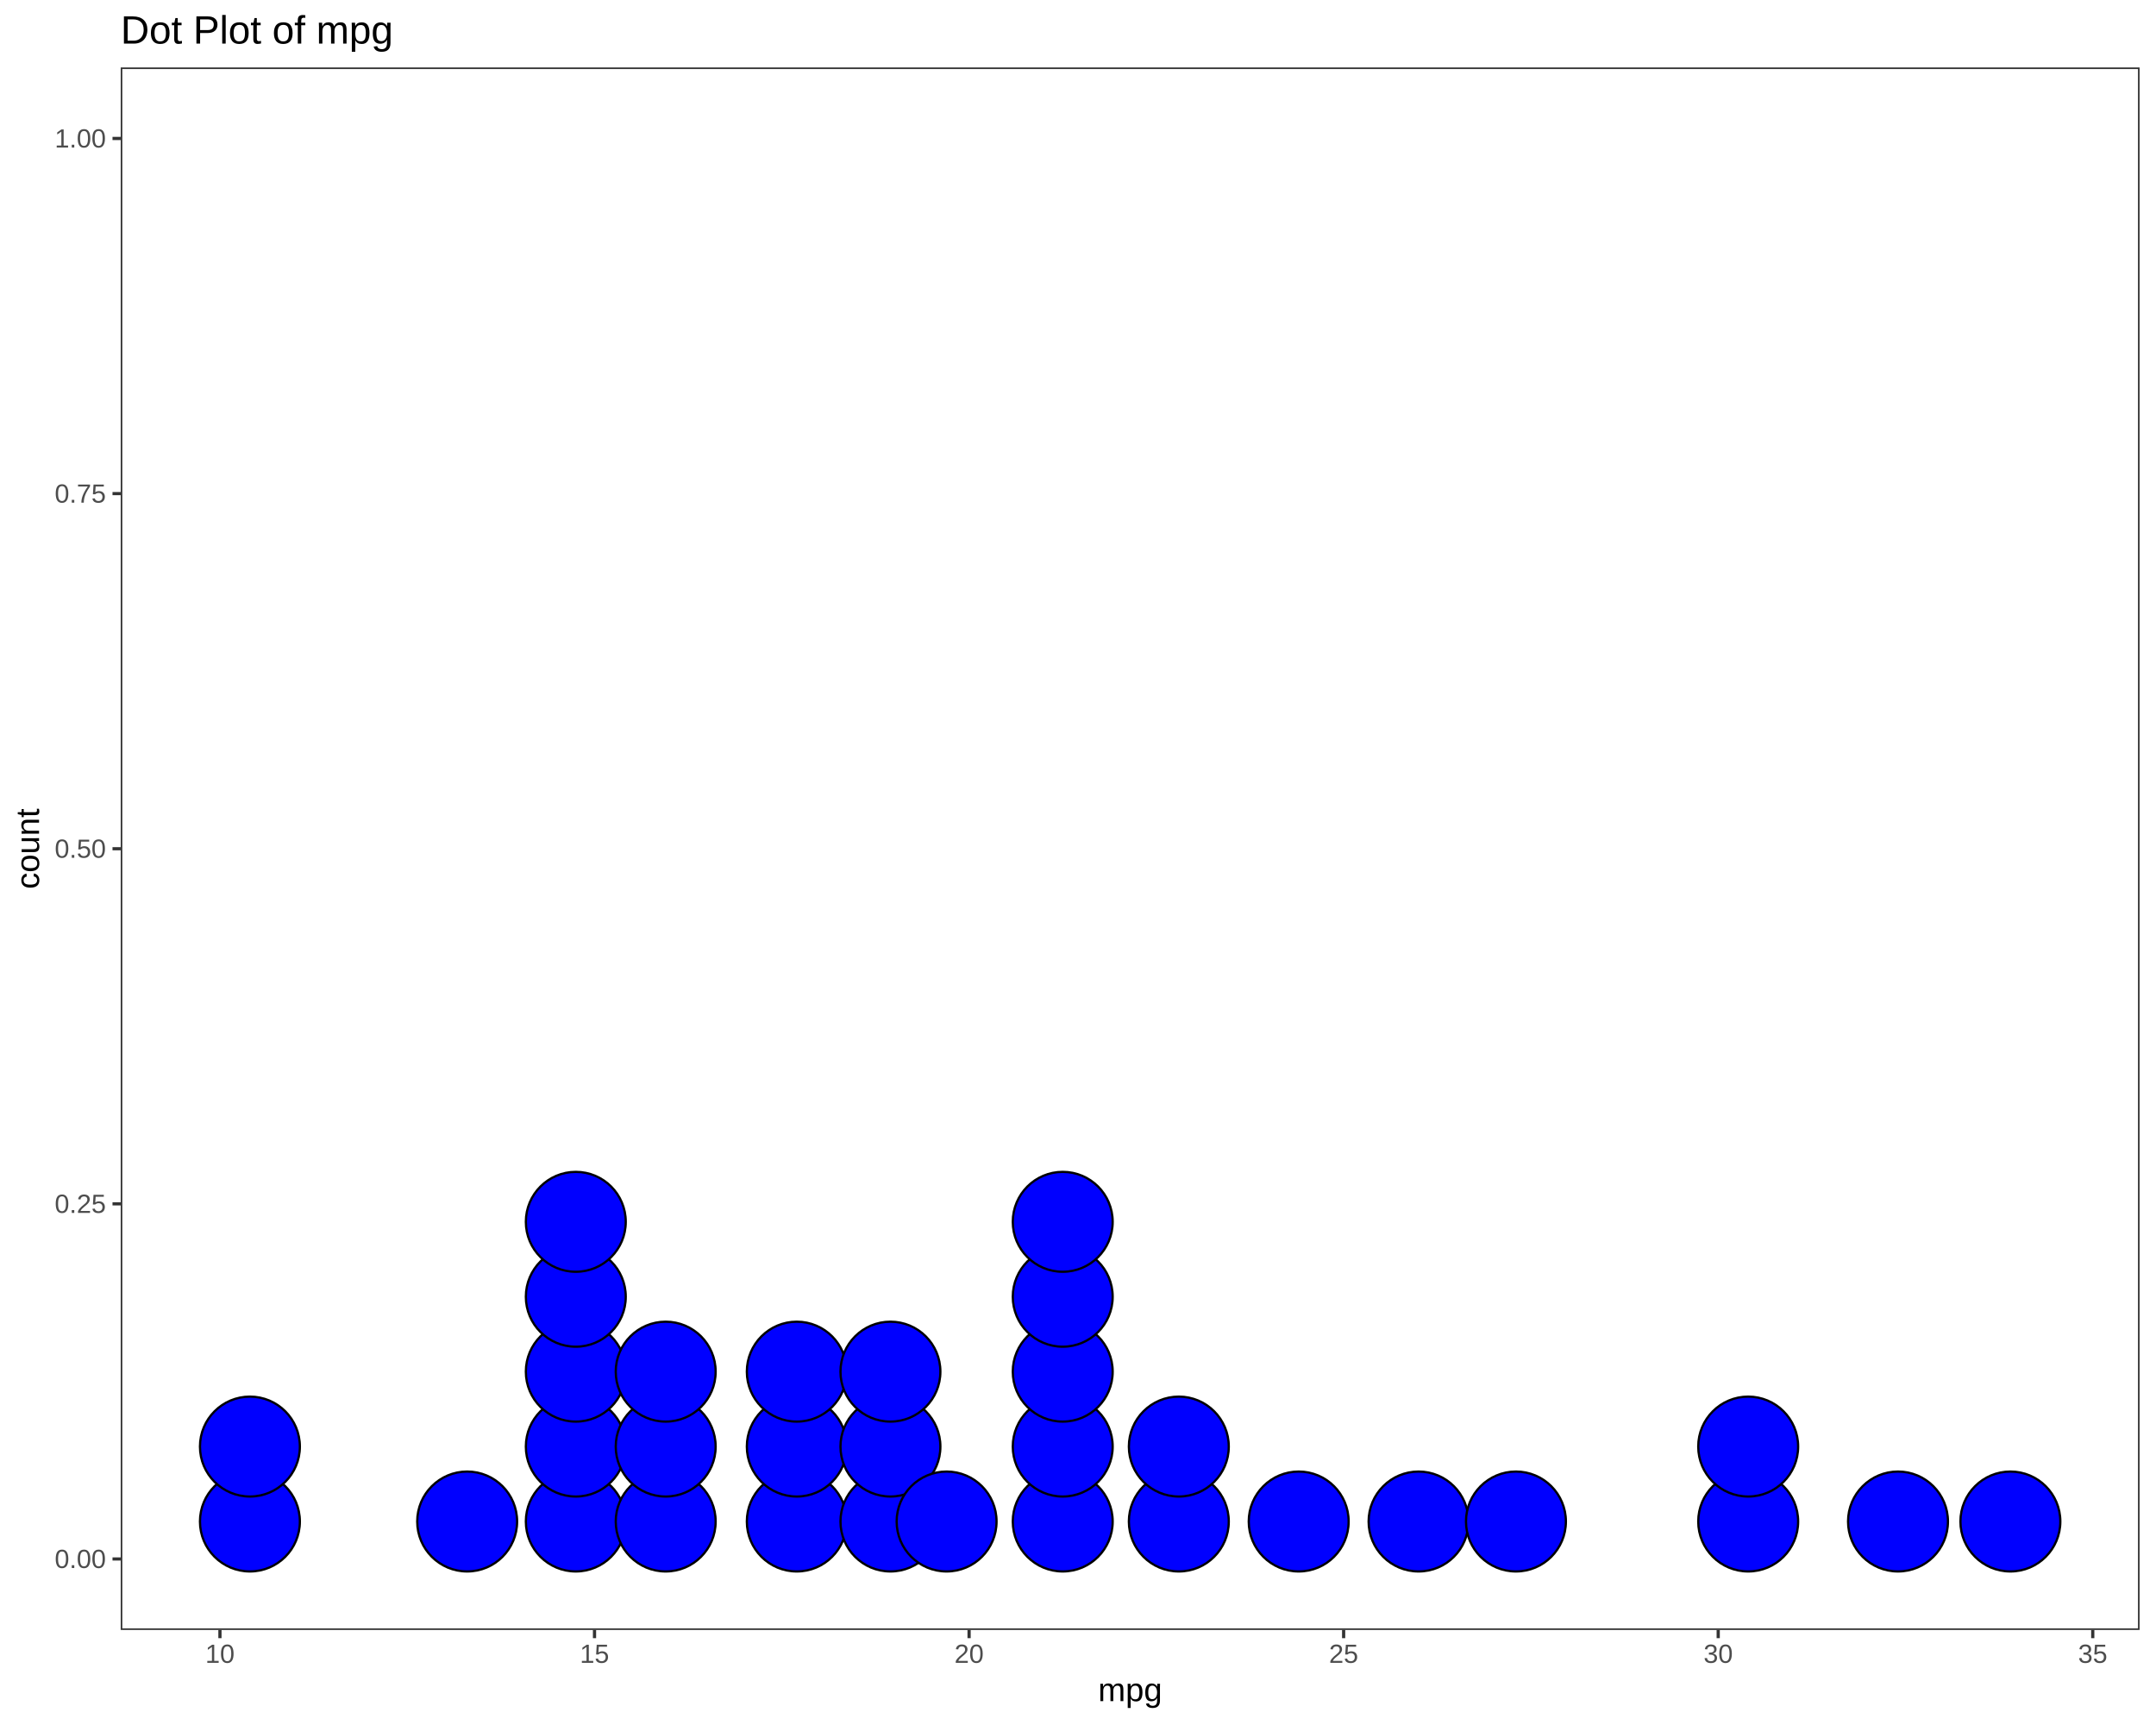
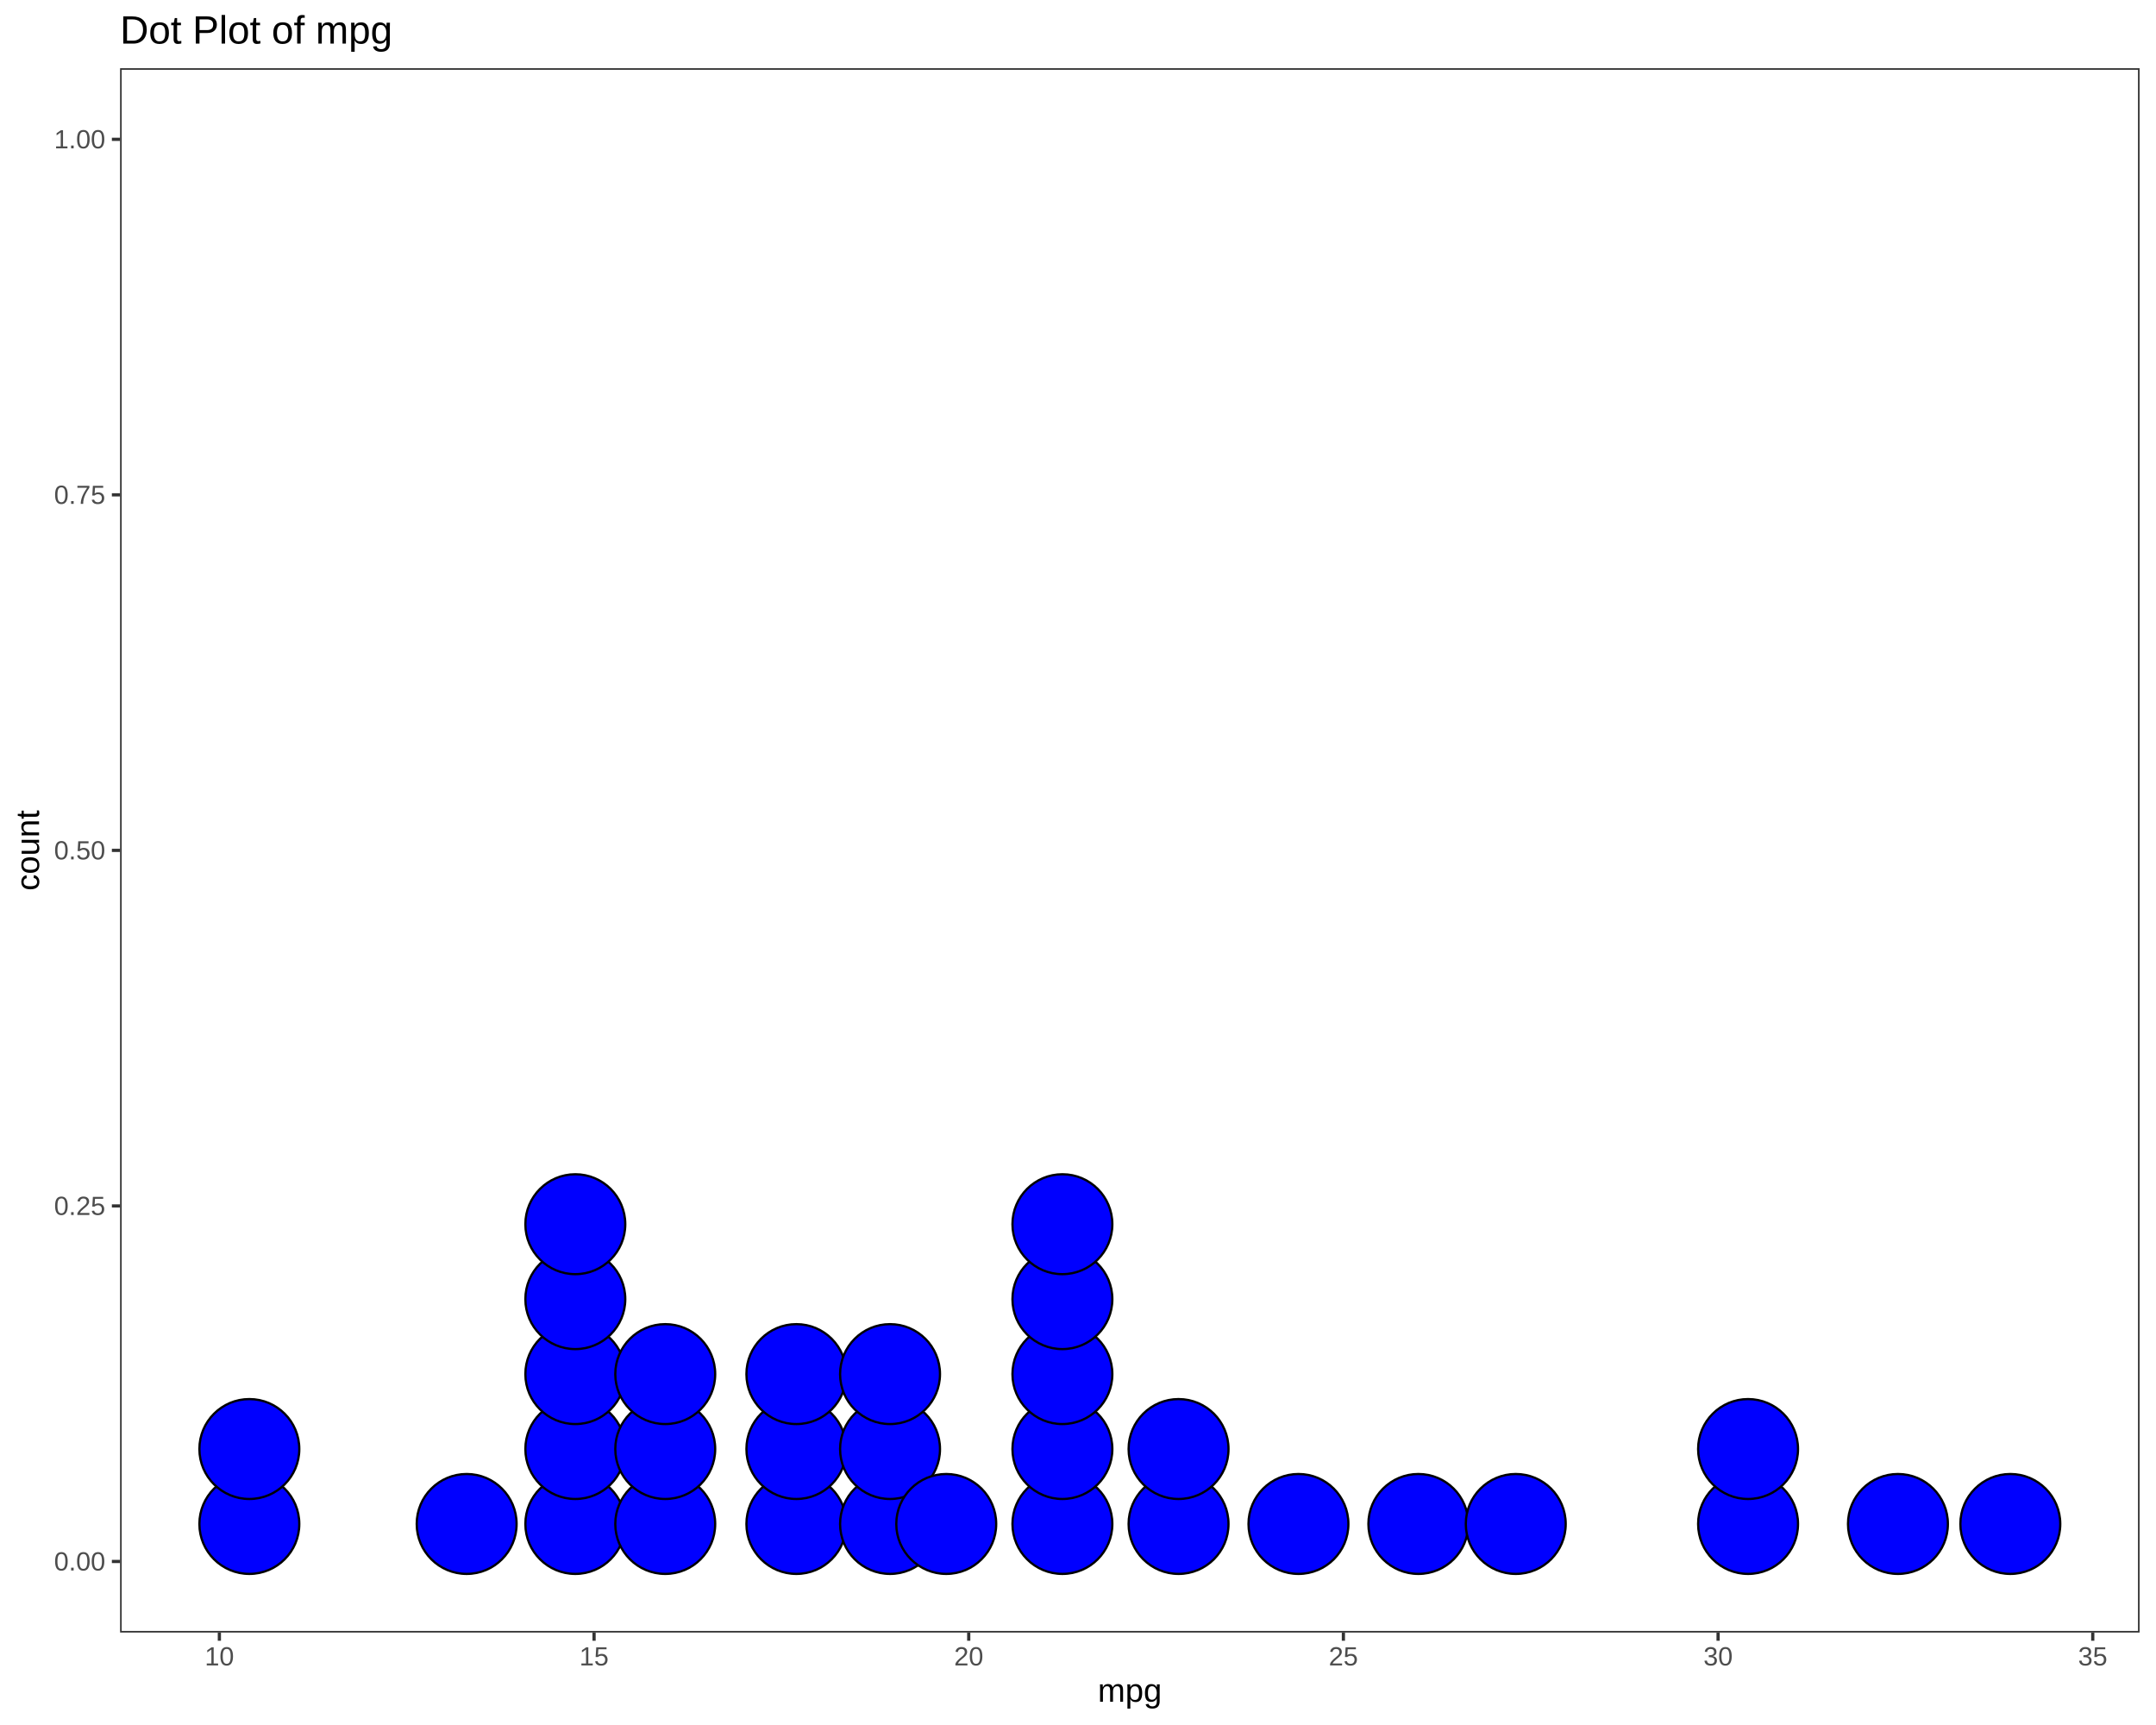
<svg xmlns="http://www.w3.org/2000/svg" viewBox="0 0 720.00 576.00">
  <defs>
    <style type="text/css">
    line, polyline, polygon, path, rect, circle {
      fill: none;
      stroke: #000000;
      stroke-linecap: round;
      stroke-linejoin: round;
      stroke-miterlimit: 10.00;
    }
  </style>
  </defs>
  <rect width="100%" height="100%" style="stroke: none; fill: #FFFFFF;" />
  <rect x="0.00" y="0.00" width="720.00" height="576.00" style="stroke-width: 1.07; stroke: #FFFFFF; fill: #FFFFFF;" />
  <defs>
-     <clipPath id="cpNDAuMzF8NzE0LjUyfDU0NC4yN3wyMi41Mg==">
-       <rect x="40.31" y="22.52" width="674.21" height="521.75" />
+     <clipPath id="cpNDAuMTB8NzE0LjUyfDU0NS4xM3wyMi43Nw==">
+       <rect x="40.10" y="22.77" width="674.42" height="522.36" />
    </clipPath>
  </defs>
-   <rect x="40.31" y="22.52" width="674.21" height="521.75" style="stroke-width: 1.07; stroke: none; fill: #FFFFFF;" clip-path="url(#cpNDAuMzF8NzE0LjUyfDU0NC4yN3wyMi41Mg==)" />
-   <circle cx="83.46" cy="508.05" r="12.51pt" style="stroke-width: 0.75; fill: #0000FF;" clip-path="url(#cpNDAuMzF8NzE0LjUyfDU0NC4yN3wyMi41Mg==)" />
-   <circle cx="83.46" cy="483.03" r="12.51pt" style="stroke-width: 0.75; fill: #0000FF;" clip-path="url(#cpNDAuMzF8NzE0LjUyfDU0NC4yN3wyMi41Mg==)" />
-   <circle cx="156.01" cy="508.05" r="12.51pt" style="stroke-width: 0.75; fill: #0000FF;" clip-path="url(#cpNDAuMzF8NzE0LjUyfDU0NC4yN3wyMi41Mg==)" />
-   <circle cx="192.29" cy="508.05" r="12.51pt" style="stroke-width: 0.75; fill: #0000FF;" clip-path="url(#cpNDAuMzF8NzE0LjUyfDU0NC4yN3wyMi41Mg==)" />
-   <circle cx="192.29" cy="483.03" r="12.51pt" style="stroke-width: 0.75; fill: #0000FF;" clip-path="url(#cpNDAuMzF8NzE0LjUyfDU0NC4yN3wyMi41Mg==)" />
-   <circle cx="192.29" cy="458.01" r="12.51pt" style="stroke-width: 0.75; fill: #0000FF;" clip-path="url(#cpNDAuMzF8NzE0LjUyfDU0NC4yN3wyMi41Mg==)" />
-   <circle cx="192.29" cy="433.00" r="12.51pt" style="stroke-width: 0.75; fill: #0000FF;" clip-path="url(#cpNDAuMzF8NzE0LjUyfDU0NC4yN3wyMi41Mg==)" />
-   <circle cx="192.29" cy="407.98" r="12.51pt" style="stroke-width: 0.75; fill: #0000FF;" clip-path="url(#cpNDAuMzF8NzE0LjUyfDU0NC4yN3wyMi41Mg==)" />
-   <circle cx="222.31" cy="508.05" r="12.51pt" style="stroke-width: 0.75; fill: #0000FF;" clip-path="url(#cpNDAuMzF8NzE0LjUyfDU0NC4yN3wyMi41Mg==)" />
-   <circle cx="222.31" cy="483.03" r="12.51pt" style="stroke-width: 0.75; fill: #0000FF;" clip-path="url(#cpNDAuMzF8NzE0LjUyfDU0NC4yN3wyMi41Mg==)" />
-   <circle cx="222.31" cy="458.01" r="12.51pt" style="stroke-width: 0.75; fill: #0000FF;" clip-path="url(#cpNDAuMzF8NzE0LjUyfDU0NC4yN3wyMi41Mg==)" />
-   <circle cx="266.09" cy="508.05" r="12.51pt" style="stroke-width: 0.75; fill: #0000FF;" clip-path="url(#cpNDAuMzF8NzE0LjUyfDU0NC4yN3wyMi41Mg==)" />
-   <circle cx="266.09" cy="483.03" r="12.51pt" style="stroke-width: 0.75; fill: #0000FF;" clip-path="url(#cpNDAuMzF8NzE0LjUyfDU0NC4yN3wyMi41Mg==)" />
-   <circle cx="266.09" cy="458.01" r="12.51pt" style="stroke-width: 0.75; fill: #0000FF;" clip-path="url(#cpNDAuMzF8NzE0LjUyfDU0NC4yN3wyMi41Mg==)" />
-   <circle cx="297.36" cy="508.05" r="12.51pt" style="stroke-width: 0.75; fill: #0000FF;" clip-path="url(#cpNDAuMzF8NzE0LjUyfDU0NC4yN3wyMi41Mg==)" />
-   <circle cx="297.36" cy="483.03" r="12.51pt" style="stroke-width: 0.75; fill: #0000FF;" clip-path="url(#cpNDAuMzF8NzE0LjUyfDU0NC4yN3wyMi41Mg==)" />
-   <circle cx="297.36" cy="458.01" r="12.51pt" style="stroke-width: 0.75; fill: #0000FF;" clip-path="url(#cpNDAuMzF8NzE0LjUyfDU0NC4yN3wyMi41Mg==)" />
-   <circle cx="316.12" cy="508.05" r="12.51pt" style="stroke-width: 0.75; fill: #0000FF;" clip-path="url(#cpNDAuMzF8NzE0LjUyfDU0NC4yN3wyMi41Mg==)" />
-   <circle cx="354.90" cy="508.05" r="12.51pt" style="stroke-width: 0.75; fill: #0000FF;" clip-path="url(#cpNDAuMzF8NzE0LjUyfDU0NC4yN3wyMi41Mg==)" />
-   <circle cx="354.90" cy="483.03" r="12.51pt" style="stroke-width: 0.75; fill: #0000FF;" clip-path="url(#cpNDAuMzF8NzE0LjUyfDU0NC4yN3wyMi41Mg==)" />
-   <circle cx="354.90" cy="458.01" r="12.51pt" style="stroke-width: 0.75; fill: #0000FF;" clip-path="url(#cpNDAuMzF8NzE0LjUyfDU0NC4yN3wyMi41Mg==)" />
-   <circle cx="354.90" cy="433.00" r="12.51pt" style="stroke-width: 0.75; fill: #0000FF;" clip-path="url(#cpNDAuMzF8NzE0LjUyfDU0NC4yN3wyMi41Mg==)" />
-   <circle cx="354.90" cy="407.98" r="12.51pt" style="stroke-width: 0.75; fill: #0000FF;" clip-path="url(#cpNDAuMzF8NzE0LjUyfDU0NC4yN3wyMi41Mg==)" />
-   <circle cx="393.67" cy="508.05" r="12.51pt" style="stroke-width: 0.75; fill: #0000FF;" clip-path="url(#cpNDAuMzF8NzE0LjUyfDU0NC4yN3wyMi41Mg==)" />
-   <circle cx="393.67" cy="483.03" r="12.51pt" style="stroke-width: 0.75; fill: #0000FF;" clip-path="url(#cpNDAuMzF8NzE0LjUyfDU0NC4yN3wyMi41Mg==)" />
-   <circle cx="433.70" cy="508.05" r="12.51pt" style="stroke-width: 0.75; fill: #0000FF;" clip-path="url(#cpNDAuMzF8NzE0LjUyfDU0NC4yN3wyMi41Mg==)" />
-   <circle cx="473.73" cy="508.05" r="12.51pt" style="stroke-width: 0.75; fill: #0000FF;" clip-path="url(#cpNDAuMzF8NzE0LjUyfDU0NC4yN3wyMi41Mg==)" />
-   <circle cx="506.25" cy="508.05" r="12.51pt" style="stroke-width: 0.75; fill: #0000FF;" clip-path="url(#cpNDAuMzF8NzE0LjUyfDU0NC4yN3wyMi41Mg==)" />
-   <circle cx="583.81" cy="508.05" r="12.51pt" style="stroke-width: 0.75; fill: #0000FF;" clip-path="url(#cpNDAuMzF8NzE0LjUyfDU0NC4yN3wyMi41Mg==)" />
-   <circle cx="583.81" cy="483.03" r="12.51pt" style="stroke-width: 0.75; fill: #0000FF;" clip-path="url(#cpNDAuMzF8NzE0LjUyfDU0NC4yN3wyMi41Mg==)" />
-   <circle cx="633.84" cy="508.05" r="12.51pt" style="stroke-width: 0.75; fill: #0000FF;" clip-path="url(#cpNDAuMzF8NzE0LjUyfDU0NC4yN3wyMi41Mg==)" />
-   <circle cx="671.37" cy="508.05" r="12.51pt" style="stroke-width: 0.75; fill: #0000FF;" clip-path="url(#cpNDAuMzF8NzE0LjUyfDU0NC4yN3wyMi41Mg==)" />
-   <rect x="40.31" y="22.52" width="674.21" height="521.75" style="stroke-width: 1.07; stroke: #333333;" clip-path="url(#cpNDAuMzF8NzE0LjUyfDU0NC4yN3wyMi41Mg==)" />
+   <rect x="40.10" y="22.77" width="674.42" height="522.36" style="stroke-width: 1.07; stroke: none; fill: #FFFFFF;" clip-path="url(#cpNDAuMTB8NzE0LjUyfDU0NS4xM3wyMi43Nw==)" />
+   <circle cx="83.27" cy="508.87" r="12.51pt" style="stroke-width: 0.75; fill: #0000FF;" clip-path="url(#cpNDAuMTB8NzE0LjUyfDU0NS4xM3wyMi43Nw==)" />
+   <circle cx="83.27" cy="483.85" r="12.51pt" style="stroke-width: 0.75; fill: #0000FF;" clip-path="url(#cpNDAuMTB8NzE0LjUyfDU0NS4xM3wyMi43Nw==)" />
+   <circle cx="155.84" cy="508.87" r="12.51pt" style="stroke-width: 0.75; fill: #0000FF;" clip-path="url(#cpNDAuMTB8NzE0LjUyfDU0NS4xM3wyMi43Nw==)" />
+   <circle cx="192.13" cy="508.87" r="12.51pt" style="stroke-width: 0.75; fill: #0000FF;" clip-path="url(#cpNDAuMTB8NzE0LjUyfDU0NS4xM3wyMi43Nw==)" />
+   <circle cx="192.13" cy="483.85" r="12.51pt" style="stroke-width: 0.75; fill: #0000FF;" clip-path="url(#cpNDAuMTB8NzE0LjUyfDU0NS4xM3wyMi43Nw==)" />
+   <circle cx="192.13" cy="458.83" r="12.51pt" style="stroke-width: 0.75; fill: #0000FF;" clip-path="url(#cpNDAuMTB8NzE0LjUyfDU0NS4xM3wyMi43Nw==)" />
+   <circle cx="192.13" cy="433.80" r="12.51pt" style="stroke-width: 0.75; fill: #0000FF;" clip-path="url(#cpNDAuMTB8NzE0LjUyfDU0NS4xM3wyMi43Nw==)" />
+   <circle cx="192.13" cy="408.78" r="12.51pt" style="stroke-width: 0.75; fill: #0000FF;" clip-path="url(#cpNDAuMTB8NzE0LjUyfDU0NS4xM3wyMi43Nw==)" />
+   <circle cx="222.16" cy="508.87" r="12.51pt" style="stroke-width: 0.75; fill: #0000FF;" clip-path="url(#cpNDAuMTB8NzE0LjUyfDU0NS4xM3wyMi43Nw==)" />
+   <circle cx="222.16" cy="483.85" r="12.51pt" style="stroke-width: 0.75; fill: #0000FF;" clip-path="url(#cpNDAuMTB8NzE0LjUyfDU0NS4xM3wyMi43Nw==)" />
+   <circle cx="222.16" cy="458.83" r="12.51pt" style="stroke-width: 0.75; fill: #0000FF;" clip-path="url(#cpNDAuMTB8NzE0LjUyfDU0NS4xM3wyMi43Nw==)" />
+   <circle cx="265.95" cy="508.87" r="12.51pt" style="stroke-width: 0.75; fill: #0000FF;" clip-path="url(#cpNDAuMTB8NzE0LjUyfDU0NS4xM3wyMi43Nw==)" />
+   <circle cx="265.95" cy="483.85" r="12.51pt" style="stroke-width: 0.75; fill: #0000FF;" clip-path="url(#cpNDAuMTB8NzE0LjUyfDU0NS4xM3wyMi43Nw==)" />
+   <circle cx="265.95" cy="458.83" r="12.51pt" style="stroke-width: 0.75; fill: #0000FF;" clip-path="url(#cpNDAuMTB8NzE0LjUyfDU0NS4xM3wyMi43Nw==)" />
+   <circle cx="297.23" cy="508.87" r="12.51pt" style="stroke-width: 0.75; fill: #0000FF;" clip-path="url(#cpNDAuMTB8NzE0LjUyfDU0NS4xM3wyMi43Nw==)" />
+   <circle cx="297.23" cy="483.85" r="12.51pt" style="stroke-width: 0.75; fill: #0000FF;" clip-path="url(#cpNDAuMTB8NzE0LjUyfDU0NS4xM3wyMi43Nw==)" />
+   <circle cx="297.23" cy="458.83" r="12.51pt" style="stroke-width: 0.75; fill: #0000FF;" clip-path="url(#cpNDAuMTB8NzE0LjUyfDU0NS4xM3wyMi43Nw==)" />
+   <circle cx="316.00" cy="508.87" r="12.51pt" style="stroke-width: 0.75; fill: #0000FF;" clip-path="url(#cpNDAuMTB8NzE0LjUyfDU0NS4xM3wyMi43Nw==)" />
+   <circle cx="354.79" cy="508.87" r="12.51pt" style="stroke-width: 0.75; fill: #0000FF;" clip-path="url(#cpNDAuMTB8NzE0LjUyfDU0NS4xM3wyMi43Nw==)" />
+   <circle cx="354.79" cy="483.85" r="12.51pt" style="stroke-width: 0.75; fill: #0000FF;" clip-path="url(#cpNDAuMTB8NzE0LjUyfDU0NS4xM3wyMi43Nw==)" />
+   <circle cx="354.79" cy="458.83" r="12.51pt" style="stroke-width: 0.75; fill: #0000FF;" clip-path="url(#cpNDAuMTB8NzE0LjUyfDU0NS4xM3wyMi43Nw==)" />
+   <circle cx="354.79" cy="433.80" r="12.51pt" style="stroke-width: 0.75; fill: #0000FF;" clip-path="url(#cpNDAuMTB8NzE0LjUyfDU0NS4xM3wyMi43Nw==)" />
+   <circle cx="354.79" cy="408.78" r="12.51pt" style="stroke-width: 0.75; fill: #0000FF;" clip-path="url(#cpNDAuMTB8NzE0LjUyfDU0NS4xM3wyMi43Nw==)" />
+   <circle cx="393.58" cy="508.87" r="12.51pt" style="stroke-width: 0.75; fill: #0000FF;" clip-path="url(#cpNDAuMTB8NzE0LjUyfDU0NS4xM3wyMi43Nw==)" />
+   <circle cx="393.58" cy="483.85" r="12.51pt" style="stroke-width: 0.75; fill: #0000FF;" clip-path="url(#cpNDAuMTB8NzE0LjUyfDU0NS4xM3wyMi43Nw==)" />
+   <circle cx="433.62" cy="508.87" r="12.51pt" style="stroke-width: 0.75; fill: #0000FF;" clip-path="url(#cpNDAuMTB8NzE0LjUyfDU0NS4xM3wyMi43Nw==)" />
+   <circle cx="473.66" cy="508.87" r="12.51pt" style="stroke-width: 0.75; fill: #0000FF;" clip-path="url(#cpNDAuMTB8NzE0LjUyfDU0NS4xM3wyMi43Nw==)" />
+   <circle cx="506.19" cy="508.87" r="12.51pt" style="stroke-width: 0.75; fill: #0000FF;" clip-path="url(#cpNDAuMTB8NzE0LjUyfDU0NS4xM3wyMi43Nw==)" />
+   <circle cx="583.77" cy="508.87" r="12.51pt" style="stroke-width: 0.75; fill: #0000FF;" clip-path="url(#cpNDAuMTB8NzE0LjUyfDU0NS4xM3wyMi43Nw==)" />
+   <circle cx="583.77" cy="483.85" r="12.51pt" style="stroke-width: 0.75; fill: #0000FF;" clip-path="url(#cpNDAuMTB8NzE0LjUyfDU0NS4xM3wyMi43Nw==)" />
+   <circle cx="633.82" cy="508.87" r="12.51pt" style="stroke-width: 0.75; fill: #0000FF;" clip-path="url(#cpNDAuMTB8NzE0LjUyfDU0NS4xM3wyMi43Nw==)" />
+   <circle cx="671.35" cy="508.87" r="12.51pt" style="stroke-width: 0.75; fill: #0000FF;" clip-path="url(#cpNDAuMTB8NzE0LjUyfDU0NS4xM3wyMi43Nw==)" />
+   <rect x="40.10" y="22.77" width="674.42" height="522.36" style="stroke-width: 1.07; stroke: #333333;" clip-path="url(#cpNDAuMTB8NzE0LjUyfDU0NS4xM3wyMi43Nw==)" />
  <defs>
    <clipPath id="cpMC4wMHw3MjAuMDB8NTc2LjAwfDAuMDA=">
      <rect x="0.00" y="0.00" width="720.00" height="576.00" />
    </clipPath>
  </defs>
  <g clip-path="url(#cpMC4wMHw3MjAuMDB8NTc2LjAwfDAuMDA=)">
-     <text x="18.27" y="523.58" style="font-size: 8.80px; fill: #4D4D4D; font-family: Liberation Sans;" textLength="17.11px" lengthAdjust="spacingAndGlyphs">0.00</text>
+     <text x="18.06" y="524.41" style="font-size: 8.80px; fill: #4D4D4D; font-family: Liberation Sans;" textLength="17.11px" lengthAdjust="spacingAndGlyphs">0.00</text>
  </g>
  <g clip-path="url(#cpMC4wMHw3MjAuMDB8NTc2LjAwfDAuMDA=)">
-     <text x="18.27" y="405.00" style="font-size: 8.80px; fill: #4D4D4D; font-family: Liberation Sans;" textLength="17.11px" lengthAdjust="spacingAndGlyphs">0.25</text>
+     <text x="18.06" y="405.69" style="font-size: 8.80px; fill: #4D4D4D; font-family: Liberation Sans;" textLength="17.11px" lengthAdjust="spacingAndGlyphs">0.25</text>
  </g>
  <g clip-path="url(#cpMC4wMHw3MjAuMDB8NTc2LjAwfDAuMDA=)">
-     <text x="18.27" y="286.42" style="font-size: 8.80px; fill: #4D4D4D; font-family: Liberation Sans;" textLength="17.11px" lengthAdjust="spacingAndGlyphs">0.50</text>
+     <text x="18.06" y="286.97" style="font-size: 8.80px; fill: #4D4D4D; font-family: Liberation Sans;" textLength="17.11px" lengthAdjust="spacingAndGlyphs">0.50</text>
  </g>
  <g clip-path="url(#cpMC4wMHw3MjAuMDB8NTc2LjAwfDAuMDA=)">
-     <text x="18.27" y="167.84" style="font-size: 8.80px; fill: #4D4D4D; font-family: Liberation Sans;" textLength="17.11px" lengthAdjust="spacingAndGlyphs">0.75</text>
+     <text x="18.06" y="168.26" style="font-size: 8.80px; fill: #4D4D4D; font-family: Liberation Sans;" textLength="17.11px" lengthAdjust="spacingAndGlyphs">0.75</text>
  </g>
  <g clip-path="url(#cpMC4wMHw3MjAuMDB8NTc2LjAwfDAuMDA=)">
-     <text x="18.27" y="49.26" style="font-size: 8.80px; fill: #4D4D4D; font-family: Liberation Sans;" textLength="17.11px" lengthAdjust="spacingAndGlyphs">1.00</text>
+     <text x="18.06" y="49.54" style="font-size: 8.80px; fill: #4D4D4D; font-family: Liberation Sans;" textLength="17.11px" lengthAdjust="spacingAndGlyphs">1.00</text>
  </g>
-   <polyline points="37.57,520.56 40.31,520.56 " style="stroke-width: 1.07; stroke: #333333; stroke-linecap: butt;" clip-path="url(#cpMC4wMHw3MjAuMDB8NTc2LjAwfDAuMDA=)" />
-   <polyline points="37.57,401.98 40.31,401.98 " style="stroke-width: 1.07; stroke: #333333; stroke-linecap: butt;" clip-path="url(#cpMC4wMHw3MjAuMDB8NTc2LjAwfDAuMDA=)" />
-   <polyline points="37.57,283.40 40.31,283.40 " style="stroke-width: 1.07; stroke: #333333; stroke-linecap: butt;" clip-path="url(#cpMC4wMHw3MjAuMDB8NTc2LjAwfDAuMDA=)" />
-   <polyline points="37.57,164.82 40.31,164.82 " style="stroke-width: 1.07; stroke: #333333; stroke-linecap: butt;" clip-path="url(#cpMC4wMHw3MjAuMDB8NTc2LjAwfDAuMDA=)" />
-   <polyline points="37.57,46.24 40.31,46.24 " style="stroke-width: 1.07; stroke: #333333; stroke-linecap: butt;" clip-path="url(#cpMC4wMHw3MjAuMDB8NTc2LjAwfDAuMDA=)" />
-   <polyline points="73.45,547.01 73.45,544.27 " style="stroke-width: 1.07; stroke: #333333; stroke-linecap: butt;" clip-path="url(#cpMC4wMHw3MjAuMDB8NTc2LjAwfDAuMDA=)" />
-   <polyline points="198.54,547.01 198.54,544.27 " style="stroke-width: 1.07; stroke: #333333; stroke-linecap: butt;" clip-path="url(#cpMC4wMHw3MjAuMDB8NTc2LjAwfDAuMDA=)" />
-   <polyline points="323.63,547.01 323.63,544.27 " style="stroke-width: 1.07; stroke: #333333; stroke-linecap: butt;" clip-path="url(#cpMC4wMHw3MjAuMDB8NTc2LjAwfDAuMDA=)" />
-   <polyline points="448.71,547.01 448.71,544.27 " style="stroke-width: 1.07; stroke: #333333; stroke-linecap: butt;" clip-path="url(#cpMC4wMHw3MjAuMDB8NTc2LjAwfDAuMDA=)" />
-   <polyline points="573.80,547.01 573.80,544.27 " style="stroke-width: 1.07; stroke: #333333; stroke-linecap: butt;" clip-path="url(#cpMC4wMHw3MjAuMDB8NTc2LjAwfDAuMDA=)" />
-   <polyline points="698.88,547.01 698.88,544.27 " style="stroke-width: 1.07; stroke: #333333; stroke-linecap: butt;" clip-path="url(#cpMC4wMHw3MjAuMDB8NTc2LjAwfDAuMDA=)" />
+   <polyline points="37.36,521.39 40.10,521.39 " style="stroke-width: 1.07; stroke: #333333; stroke-linecap: butt;" clip-path="url(#cpMC4wMHw3MjAuMDB8NTc2LjAwfDAuMDA=)" />
+   <polyline points="37.36,402.67 40.10,402.67 " style="stroke-width: 1.07; stroke: #333333; stroke-linecap: butt;" clip-path="url(#cpMC4wMHw3MjAuMDB8NTc2LjAwfDAuMDA=)" />
+   <polyline points="37.36,283.95 40.10,283.95 " style="stroke-width: 1.07; stroke: #333333; stroke-linecap: butt;" clip-path="url(#cpMC4wMHw3MjAuMDB8NTc2LjAwfDAuMDA=)" />
+   <polyline points="37.36,165.23 40.10,165.23 " style="stroke-width: 1.07; stroke: #333333; stroke-linecap: butt;" clip-path="url(#cpMC4wMHw3MjAuMDB8NTc2LjAwfDAuMDA=)" />
+   <polyline points="37.36,46.52 40.10,46.52 " style="stroke-width: 1.07; stroke: #333333; stroke-linecap: butt;" clip-path="url(#cpMC4wMHw3MjAuMDB8NTc2LjAwfDAuMDA=)" />
+   <polyline points="73.26,547.87 73.26,545.13 " style="stroke-width: 1.07; stroke: #333333; stroke-linecap: butt;" clip-path="url(#cpMC4wMHw3MjAuMDB8NTc2LjAwfDAuMDA=)" />
+   <polyline points="198.39,547.87 198.39,545.13 " style="stroke-width: 1.07; stroke: #333333; stroke-linecap: butt;" clip-path="url(#cpMC4wMHw3MjAuMDB8NTc2LjAwfDAuMDA=)" />
+   <polyline points="323.51,547.87 323.51,545.13 " style="stroke-width: 1.07; stroke: #333333; stroke-linecap: butt;" clip-path="url(#cpMC4wMHw3MjAuMDB8NTc2LjAwfDAuMDA=)" />
+   <polyline points="448.63,547.87 448.63,545.13 " style="stroke-width: 1.07; stroke: #333333; stroke-linecap: butt;" clip-path="url(#cpMC4wMHw3MjAuMDB8NTc2LjAwfDAuMDA=)" />
+   <polyline points="573.76,547.87 573.76,545.13 " style="stroke-width: 1.07; stroke: #333333; stroke-linecap: butt;" clip-path="url(#cpMC4wMHw3MjAuMDB8NTc2LjAwfDAuMDA=)" />
+   <polyline points="698.88,547.87 698.88,545.13 " style="stroke-width: 1.07; stroke: #333333; stroke-linecap: butt;" clip-path="url(#cpMC4wMHw3MjAuMDB8NTc2LjAwfDAuMDA=)" />
  <g clip-path="url(#cpMC4wMHw3MjAuMDB8NTc2LjAwfDAuMDA=)">
-     <text x="68.56" y="555.25" style="font-size: 8.80px; fill: #4D4D4D; font-family: Liberation Sans;" textLength="9.78px" lengthAdjust="spacingAndGlyphs">10</text>
+     <text x="68.37" y="556.11" style="font-size: 8.80px; fill: #4D4D4D; font-family: Liberation Sans;" textLength="9.78px" lengthAdjust="spacingAndGlyphs">10</text>
  </g>
  <g clip-path="url(#cpMC4wMHw3MjAuMDB8NTc2LjAwfDAuMDA=)">
-     <text x="193.65" y="555.25" style="font-size: 8.80px; fill: #4D4D4D; font-family: Liberation Sans;" textLength="9.78px" lengthAdjust="spacingAndGlyphs">15</text>
+     <text x="193.49" y="556.11" style="font-size: 8.80px; fill: #4D4D4D; font-family: Liberation Sans;" textLength="9.78px" lengthAdjust="spacingAndGlyphs">15</text>
  </g>
  <g clip-path="url(#cpMC4wMHw3MjAuMDB8NTc2LjAwfDAuMDA=)">
-     <text x="318.74" y="555.25" style="font-size: 8.80px; fill: #4D4D4D; font-family: Liberation Sans;" textLength="9.78px" lengthAdjust="spacingAndGlyphs">20</text>
+     <text x="318.62" y="556.11" style="font-size: 8.80px; fill: #4D4D4D; font-family: Liberation Sans;" textLength="9.78px" lengthAdjust="spacingAndGlyphs">20</text>
  </g>
  <g clip-path="url(#cpMC4wMHw3MjAuMDB8NTc2LjAwfDAuMDA=)">
-     <text x="443.82" y="555.25" style="font-size: 8.80px; fill: #4D4D4D; font-family: Liberation Sans;" textLength="9.78px" lengthAdjust="spacingAndGlyphs">25</text>
+     <text x="443.74" y="556.11" style="font-size: 8.80px; fill: #4D4D4D; font-family: Liberation Sans;" textLength="9.78px" lengthAdjust="spacingAndGlyphs">25</text>
  </g>
  <g clip-path="url(#cpMC4wMHw3MjAuMDB8NTc2LjAwfDAuMDA=)">
-     <text x="568.91" y="555.25" style="font-size: 8.80px; fill: #4D4D4D; font-family: Liberation Sans;" textLength="9.78px" lengthAdjust="spacingAndGlyphs">30</text>
+     <text x="568.87" y="556.11" style="font-size: 8.80px; fill: #4D4D4D; font-family: Liberation Sans;" textLength="9.78px" lengthAdjust="spacingAndGlyphs">30</text>
  </g>
  <g clip-path="url(#cpMC4wMHw3MjAuMDB8NTc2LjAwfDAuMDA=)">
-     <text x="693.99" y="555.25" style="font-size: 8.80px; fill: #4D4D4D; font-family: Liberation Sans;" textLength="9.78px" lengthAdjust="spacingAndGlyphs">35</text>
+     <text x="693.99" y="556.11" style="font-size: 8.80px; fill: #4D4D4D; font-family: Liberation Sans;" textLength="9.78px" lengthAdjust="spacingAndGlyphs">35</text>
  </g>
  <g clip-path="url(#cpMC4wMHw3MjAuMDB8NTc2LjAwfDAuMDA=)">
-     <text x="366.71" y="568.04" style="font-size: 11.00px; font-family: Liberation Sans;" textLength="21.41px" lengthAdjust="spacingAndGlyphs">mpg</text>
+     <text x="366.61" y="568.24" style="font-size: 11.00px; font-family: Liberation Sans;" textLength="21.41px" lengthAdjust="spacingAndGlyphs">mpg</text>
  </g>
  <g clip-path="url(#cpMC4wMHw3MjAuMDB8NTc2LjAwfDAuMDA=)">
-     <text transform="translate(13.04,296.87) rotate(-90)" style="font-size: 11.00px; font-family: Liberation Sans;" textLength="26.94px" lengthAdjust="spacingAndGlyphs">count</text>
+     <text transform="translate(13.04,297.42) rotate(-90)" style="font-size: 11.00px; font-family: Liberation Sans;" textLength="26.94px" lengthAdjust="spacingAndGlyphs">count</text>
  </g>
  <g clip-path="url(#cpMC4wMHw3MjAuMDB8NTc2LjAwfDAuMDA=)">
-     <text x="40.31" y="14.56" style="font-size: 13.20px; font-family: Liberation Sans;" textLength="90.83px" lengthAdjust="spacingAndGlyphs">Dot Plot of mpg</text>
+     <text x="40.10" y="14.56" style="font-size: 13.20px; font-family: Liberation Sans;" textLength="90.83px" lengthAdjust="spacingAndGlyphs">Dot Plot of mpg</text>
  </g>
</svg>
